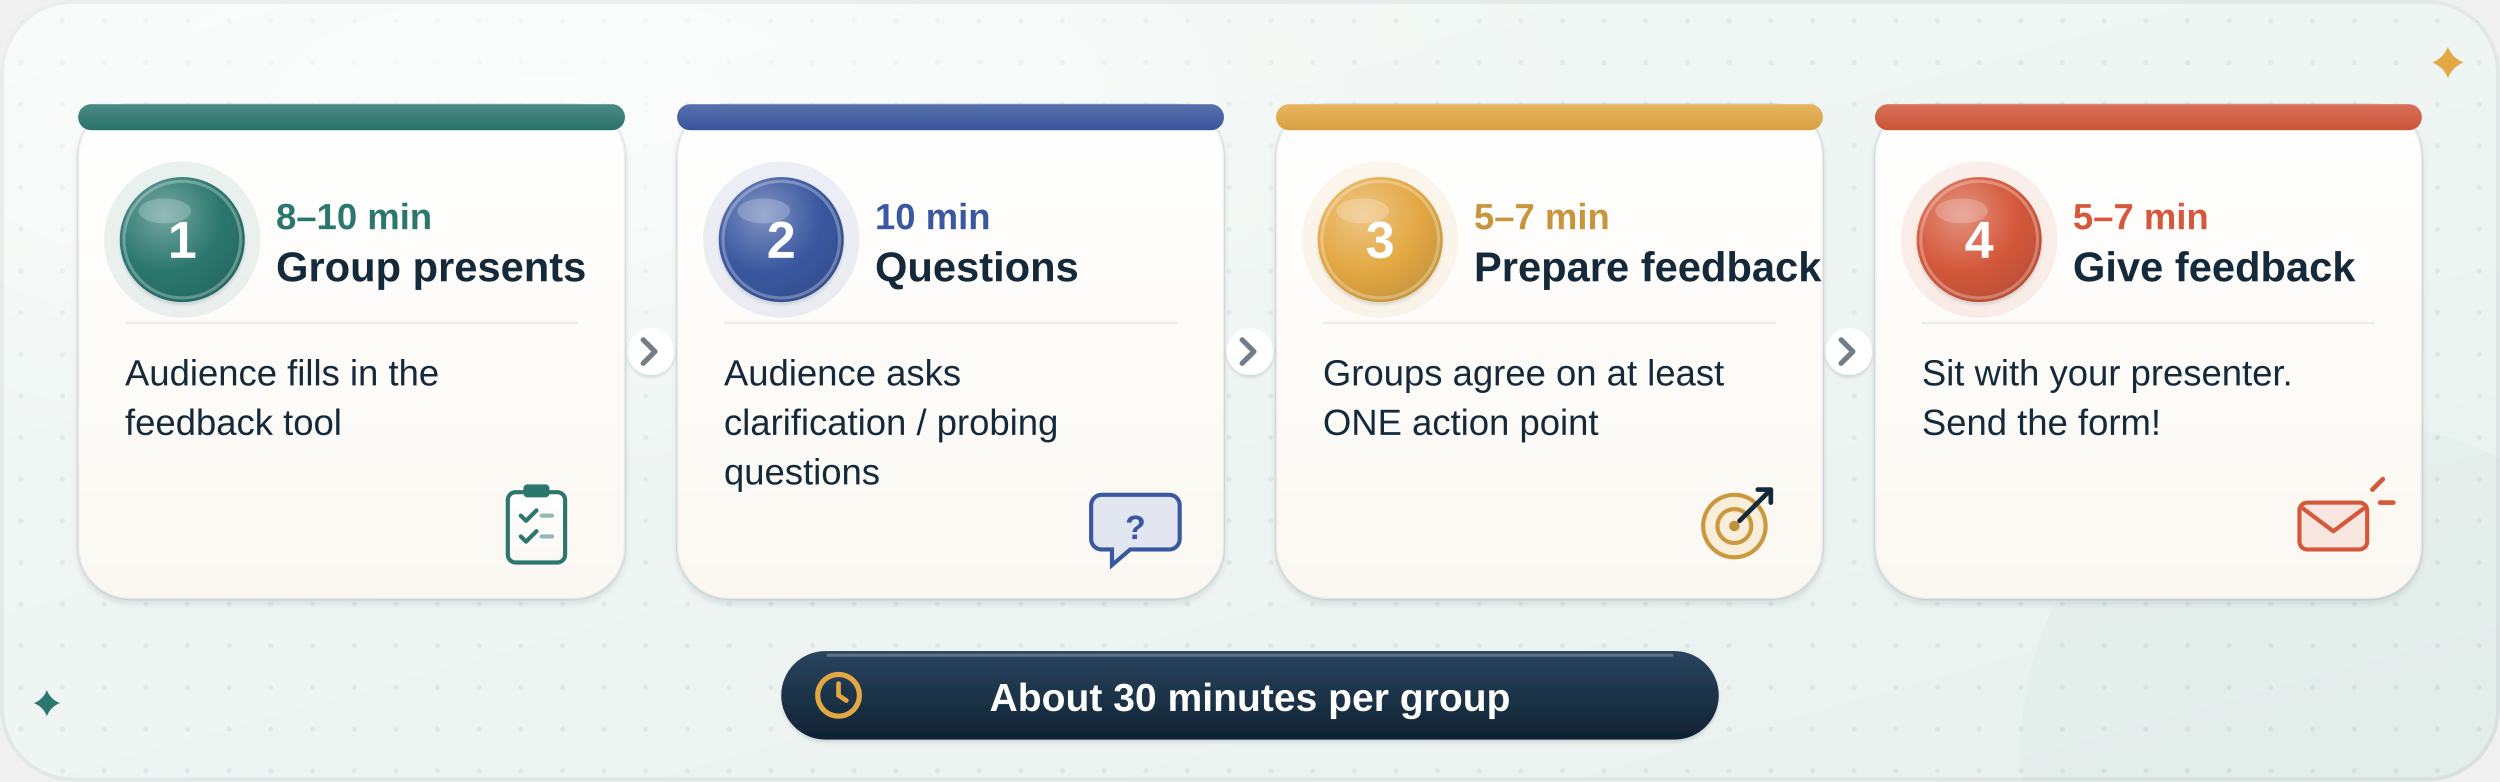
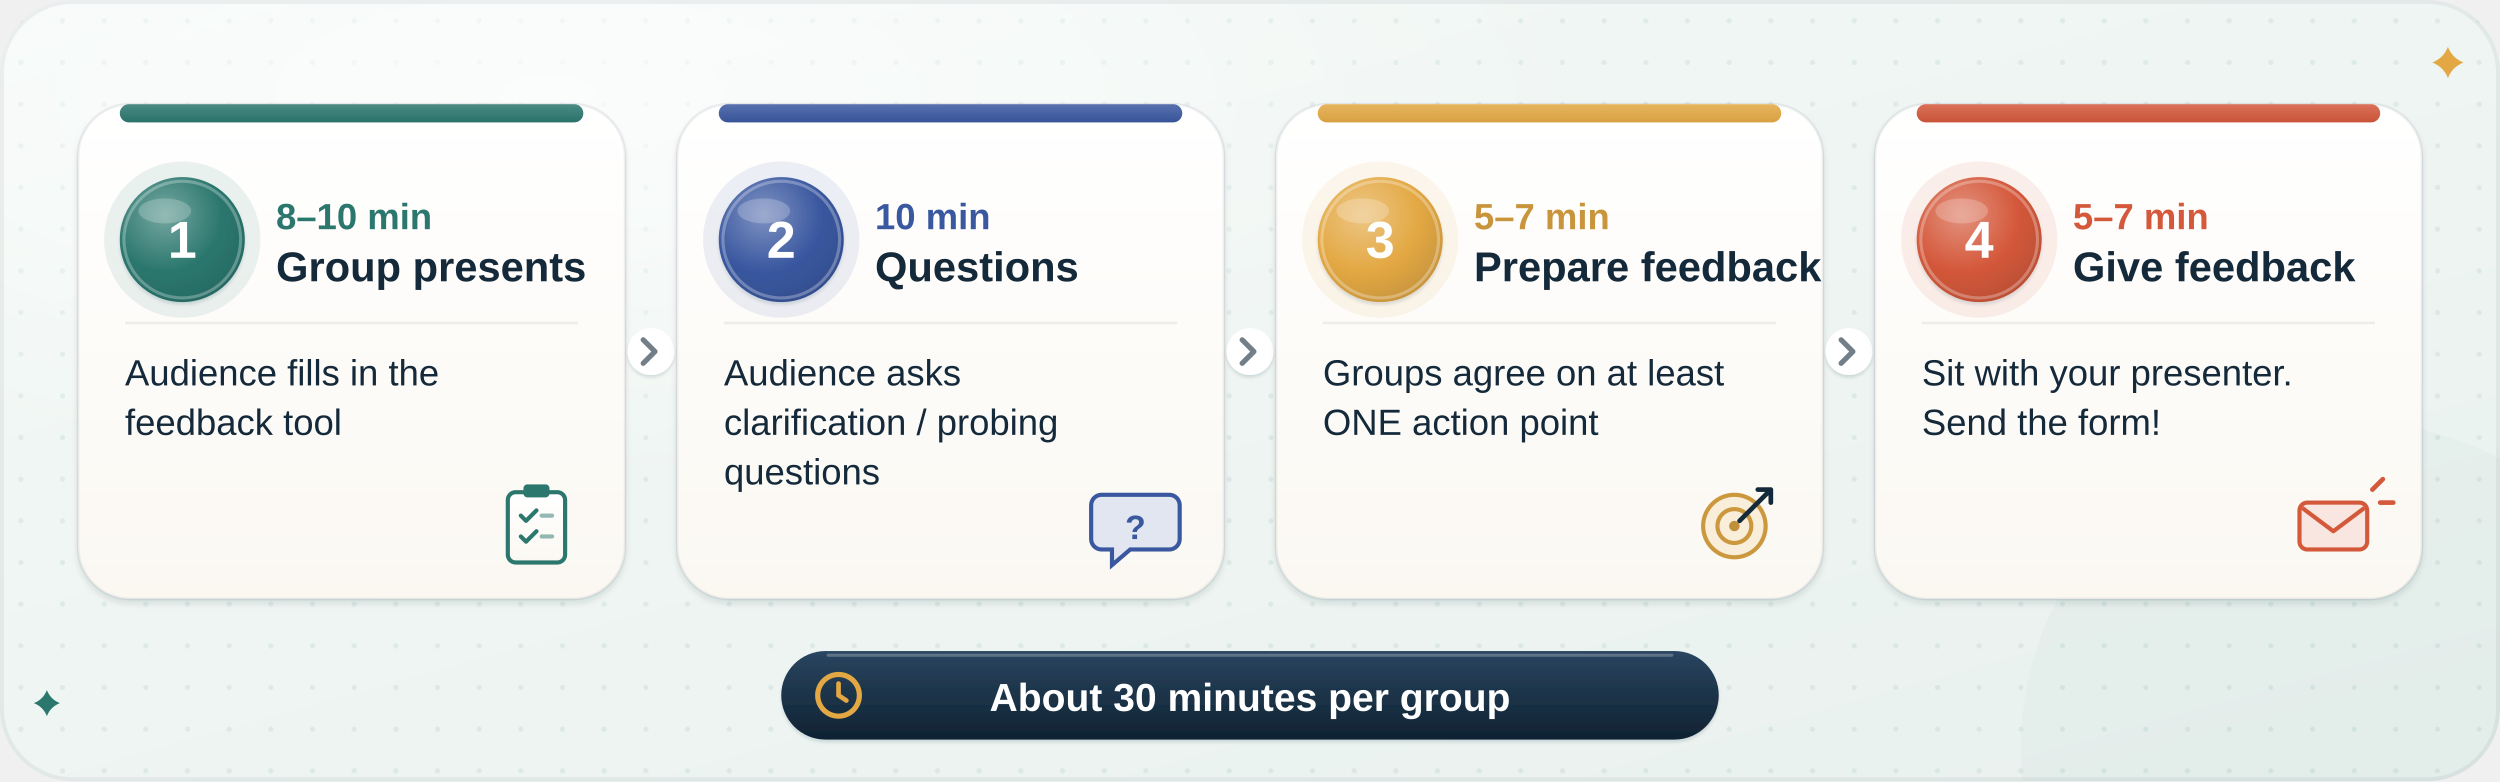
<svg xmlns="http://www.w3.org/2000/svg" viewBox="0 0 960 300" fill="none" role="img" aria-label="Each group presentation in four steps, about 30 minutes. 1 (8–10 min): the group presents and the audience fills in the feedback tool. 2 (10 min): questions — the audience asks clarification or probing questions. 3 (5–7 min): groups prepare their feedback with at least one action point. 4 (5–7 min): groups give feedback to their presenter and send the form.">
  <style>
.fl{animation:fl 6s ease-in-out infinite;transform-box:fill-box;transform-origin:center}.f2{animation-delay:-2s}.f3{animation-delay:-4s}
.tw{animation:tw 3.2s ease-in-out infinite;transform-box:fill-box;transform-origin:center}.t2{animation-delay:-1.1s}.t3{animation-delay:-2.2s}
.pu{animation:pu 3s ease-in-out infinite;transform-box:fill-box;transform-origin:center}.p2{animation-delay:-1s}.p3{animation-delay:-2s}
.ha{animation:ha 3s ease-out infinite;transform-box:fill-box;transform-origin:center}.h2{animation-delay:-1.5s}
.dr{stroke-dasharray:7 9;animation:dr 2.2s linear infinite}
.bl{animation:bl 4.6s infinite;transform-box:fill-box;transform-origin:center}.b2{animation-delay:-1.7s}.b3{animation-delay:-3.1s}
.sw{animation:sw 3.6s ease-in-out infinite;transform-box:fill-box;transform-origin:0% 50%}
.rk{animation:rk 3.6s ease-in-out infinite;transform-box:fill-box;transform-origin:50% 100%}
.sh{animation:sh 6s ease-in-out infinite}
.sp{animation:sp 14s linear infinite;transform-box:fill-box;transform-origin:center}
.ri{animation:ri 1.6s ease-in-out infinite;transform-box:fill-box;transform-origin:center}
.st{animation:st 3.4s ease-in-out infinite}.s2{animation-delay:-1.7s}
@keyframes fl{0%,100%{transform:translateY(0)}50%{transform:translateY(-3px)}}
@keyframes tw{0%,100%{opacity:.35;transform:scale(.7)}50%{opacity:1;transform:scale(1.05)}}
@keyframes pu{0%,100%{transform:scale(1)}50%{transform:scale(1.06)}}
@keyframes ha{0%{opacity:.55;transform:scale(.85)}100%{opacity:0;transform:scale(1.45)}}
@keyframes dr{to{stroke-dashoffset:-32}}
@keyframes bl{0%,93%,100%{transform:scaleY(1)}96%{transform:scaleY(.1)}}
@keyframes sw{0%,100%{transform:rotate(-4deg)}50%{transform:rotate(4deg)}}
@keyframes rk{0%,100%{transform:rotate(-3deg)}50%{transform:rotate(3deg)}}
@keyframes sh{0%,100%{opacity:0}45%,55%{opacity:.5}}
@keyframes sp{to{transform:rotate(360deg)}}
@keyframes ri{0%,100%{transform:rotate(-8deg)}50%{transform:rotate(8deg)}}
@keyframes st{0%{opacity:0;transform:translateY(3px)}40%{opacity:.8}100%{opacity:0;transform:translateY(-8px)}}
@media (prefers-reduced-motion: reduce) { * { animation: none !important; } .ha{opacity:0} .st{opacity:.6} }
</style>
  <defs>
    <filter id="pc-sh" x="-25%" y="-25%" width="150%" height="160%">
      <feDropShadow dx="0" dy="9" stdDeviation="10" flood-color="#14293a" flood-opacity=".11" />
      <feDropShadow dx="0" dy="1.5" stdDeviation="1.3" flood-color="#14293a" flood-opacity=".13" />
    </filter>
    <filter id="pc-sm" x="-40%" y="-40%" width="180%" height="190%">
      <feDropShadow dx="0" dy="3.5" stdDeviation="3.5" flood-color="#14293a" flood-opacity=".17" />
      <feDropShadow dx="0" dy="1" stdDeviation=".7" flood-color="#14293a" flood-opacity=".14" />
    </filter>
    <filter id="pc-bl" x="-50%" y="-50%" width="200%" height="200%">
      <feGaussianBlur stdDeviation="6" />
    </filter>
    <linearGradient id="pc-pap" x1="0" y1="0" x2="0" y2="1">
      <stop offset="0" stop-color="#ffffff" />
      <stop offset="1" stop-color="#fbf8f2" />
    </linearGradient>
    <radialGradient id="pc-glo" cx=".5" cy=".5" r=".5">
      <stop offset="0" stop-color="#fff" stop-opacity=".9" />
      <stop offset="1" stop-color="#fff" stop-opacity="0" />
    </radialGradient>
    <linearGradient id="pc-gls" x1="0" y1="0" x2="0" y2="1">
      <stop offset="0" stop-color="#fff" stop-opacity=".38" />
      <stop offset="1" stop-color="#fff" stop-opacity="0" />
    </linearGradient>
    <linearGradient id="pc-bg" x1="0" y1="0" x2=".9" y2="1">
      <stop offset="0" stop-color="#f4f9f7" />
      <stop offset="1" stop-color="#e9f1ee" />
    </linearGradient>
    <pattern id="pc-dt" width="16" height="16" patternUnits="userSpaceOnUse">
      <circle cx="8" cy="8" r="1" fill="#2b776e" opacity="0.09" />
    </pattern>
    <clipPath id="pc-cl">
      <rect width="960" height="300" rx="28" />
    </clipPath>
    <linearGradient id="pc-g0" x1="0" y1="0" x2="0" y2="1">
      <stop offset="0" stop-color="#4b8b84" />
      <stop offset="1" stop-color="#29716a" />
    </linearGradient>
    <radialGradient id="pc-g1" cx=".36" cy=".3" r=".75">
      <stop offset="0" stop-color="#75a7a1" />
      <stop offset=".6" stop-color="#2b776e" />
      <stop offset="1" stop-color="#266a63" />
    </radialGradient>
    <linearGradient id="pc-g2" x1="0" y1="0" x2="0" y2="1">
      <stop offset="0" stop-color="#5871ae" />
      <stop offset="1" stop-color="#375499" />
    </linearGradient>
    <radialGradient id="pc-g3" cx=".36" cy=".3" r=".75">
      <stop offset="0" stop-color="#7f92c1" />
      <stop offset=".6" stop-color="#3a58a0" />
      <stop offset="1" stop-color="#334e8f" />
    </radialGradient>
    <linearGradient id="pc-g4" x1="0" y1="0" x2="0" y2="1">
      <stop offset="0" stop-color="#e7b55f" />
      <stop offset="1" stop-color="#d8a041" />
    </linearGradient>
    <radialGradient id="pc-g5" cx=".36" cy=".3" r=".75">
      <stop offset="0" stop-color="#edc685" />
      <stop offset=".6" stop-color="#e3a843" />
      <stop offset="1" stop-color="#c8953d" />
    </radialGradient>
    <linearGradient id="pc-g6" x1="0" y1="0" x2="0" y2="1">
      <stop offset="0" stop-color="#da7158" />
      <stop offset="1" stop-color="#c95438" />
    </linearGradient>
    <radialGradient id="pc-g7" cx=".36" cy=".3" r=".75">
      <stop offset="0" stop-color="#e3927f" />
      <stop offset=".6" stop-color="#d4583a" />
      <stop offset="1" stop-color="#bb4e35" />
    </radialGradient>
    <linearGradient id="pc-nv" x1="0" y1="0" x2="0" y2="1">
      <stop offset="0" stop-color="#2a4560" />
      <stop offset="1" stop-color="#0f2232" />
    </linearGradient>
  </defs>
  <g clip-path="url(#pc-cl)">
    <rect width="960" height="300" fill="url(#pc-bg)" />
    <rect width="960" height="300" fill="url(#pc-dt)" />
    <ellipse cx="211" cy="36" rx="403" ry="150" fill="url(#pc-glo)" opacity=".75" />
    <circle cx="902" cy="288" r="126" fill="#2b776e" opacity=".035" />
    <rect x=".75" y=".75" width="958.5" height="298.5" rx="27.25" stroke="#14293a" stroke-opacity=".06" stroke-width="1.5" />
  </g>
  <rect x="30" y="40" width="210" height="190" rx="20" fill="url(#pc-pap)" stroke="#14293a" stroke-opacity=".07" stroke-width="1" filter="url(#pc-sh)" />
  <path d="M50 41.6H220" stroke="#fff" stroke-width="1.4" stroke-linecap="round" opacity=".95" />
  <path d="M30 60V58a18 18 0 0 1 18-18h174a18 18 0 0 1 18 18v2z" fill="#2b776e" opacity=".0" />
-   <rect x="30" y="40" width="210" height="10" rx="5" fill="url(#pc-g0)" />
+   <rect x="46" y="40" width="178" height="7" rx="3.5" fill="url(#pc-g0)" />
  <circle cx="70" cy="92" r="30" fill="#2b776e" opacity=".1" />
  <g class="pu">
    <circle cx="70" cy="92" r="24" fill="url(#pc-g1)" filter="url(#pc-sm)" />
    <circle cx="70" cy="92" r="22.4" stroke="#fff" stroke-opacity=".28" stroke-width="1.2" />
    <ellipse cx="63.3" cy="81.0" rx="10.1" ry="4.8" fill="#fff" opacity=".22" />
    <text x="70" y="99.00" font-family="'Helvetica Neue', Arial, sans-serif" font-weight="800" font-size="20" fill="#fff" text-anchor="middle">1</text>
  </g>
  <text x="106" y="88" font-family="'Helvetica Neue', Arial, sans-serif" font-weight="800" font-size="14" fill="#2b776e">8–10 min</text>
  <text x="106" y="108" font-family="'Helvetica Neue', Arial, sans-serif" font-weight="800" font-size="16" fill="#14293a">Group presents</text>
  <path d="M48 124h174" stroke="#14293a" stroke-opacity=".07" />
  <text x="48" y="148" font-family="'Helvetica Neue', Arial, sans-serif" font-weight="500" font-size="14" fill="#14293a">Audience fills in the</text>
  <text x="48" y="167" font-family="'Helvetica Neue', Arial, sans-serif" font-weight="500" font-size="14" fill="#14293a">feedback tool</text>
-   <g class="fl " transform="translate(206 202)">
-     <rect x="-11" y="-13" width="22" height="27" rx="3" fill="url(#pc-pap)" stroke="#2b776e" stroke-width="1.6" />
-     <rect x="-5" y="-16" width="10" height="5" rx="1.5" fill="#2b776e" />
-     <path d="M-6-4l2 2 4-4M-6 4l2 2 4-4" stroke="#2b776e" stroke-width="1.6" stroke-linecap="round" stroke-linejoin="round" />
-     <path d="M2-4h4M2 4h4" stroke="#2b776e" stroke-opacity=".5" stroke-width="1.6" stroke-linecap="round" />
+   <g transform="translate(206 202)">
+     <g class="fl ">
+       <rect x="-11" y="-13" width="22" height="27" rx="3" fill="url(#pc-pap)" stroke="#2b776e" stroke-width="1.6" />
+       <rect x="-5" y="-16" width="10" height="5" rx="1.5" fill="#2b776e" />
+       <path d="M-6-4l2 2 4-4M-6 4l2 2 4-4" stroke="#2b776e" stroke-width="1.6" stroke-linecap="round" stroke-linejoin="round" />
+       <path d="M2-4h4M2 4h4" stroke="#2b776e" stroke-opacity=".5" stroke-width="1.6" stroke-linecap="round" />
+     </g>
  </g>
  <circle cx="250" cy="135" r="9" fill="#fff" filter="url(#pc-sm)" />
  <path d="M247 130.5l4.5 4.5-4.5 4.5" stroke="#14293a" stroke-opacity=".6" stroke-width="2" stroke-linecap="round" stroke-linejoin="round" />
  <rect x="260" y="40" width="210" height="190" rx="20" fill="url(#pc-pap)" stroke="#14293a" stroke-opacity=".07" stroke-width="1" filter="url(#pc-sh)" />
  <path d="M280 41.6H450" stroke="#fff" stroke-width="1.4" stroke-linecap="round" opacity=".95" />
  <path d="M260 60V58a18 18 0 0 1 18-18h174a18 18 0 0 1 18 18v2z" fill="#3a58a0" opacity=".0" />
-   <rect x="260" y="40" width="210" height="10" rx="5" fill="url(#pc-g2)" />
+   <rect x="276" y="40" width="178" height="7" rx="3.5" fill="url(#pc-g2)" />
  <circle cx="300" cy="92" r="30" fill="#3a58a0" opacity=".1" />
  <g class="pu p2">
    <circle cx="300" cy="92" r="24" fill="url(#pc-g3)" filter="url(#pc-sm)" />
    <circle cx="300" cy="92" r="22.4" stroke="#fff" stroke-opacity=".28" stroke-width="1.2" />
    <ellipse cx="293.3" cy="81.0" rx="10.1" ry="4.8" fill="#fff" opacity=".22" />
    <text x="300" y="99.00" font-family="'Helvetica Neue', Arial, sans-serif" font-weight="800" font-size="20" fill="#fff" text-anchor="middle">2</text>
  </g>
  <text x="336" y="88" font-family="'Helvetica Neue', Arial, sans-serif" font-weight="800" font-size="14" fill="#3a58a0">10 min</text>
  <text x="336" y="108" font-family="'Helvetica Neue', Arial, sans-serif" font-weight="800" font-size="16" fill="#14293a">Questions</text>
  <path d="M278 124h174" stroke="#14293a" stroke-opacity=".07" />
  <text x="278" y="148" font-family="'Helvetica Neue', Arial, sans-serif" font-weight="500" font-size="14" fill="#14293a">Audience asks</text>
  <text x="278" y="167" font-family="'Helvetica Neue', Arial, sans-serif" font-weight="500" font-size="14" fill="#14293a">clarification / probing</text>
  <text x="278" y="186" font-family="'Helvetica Neue', Arial, sans-serif" font-weight="500" font-size="14" fill="#14293a">questions</text>
-   <g class="fl f2" transform="translate(436 202)">
-     <path d="M-13-12h26a4 4 0 0 1 4 4v13a4 4 0 0 1-4 4H-2l-7 6v-6h-4a4 4 0 0 1-4-4V-8a4 4 0 0 1 4-4z" fill="#e1e6f1" stroke="#3a58a0" stroke-width="1.6" />
-     <text x="0" y="5" font-family="'Helvetica Neue', Arial, sans-serif" font-weight="900" font-size="13" fill="#3a58a0" text-anchor="middle">?</text>
+   <g transform="translate(436 202)">
+     <g class="fl f2">
+       <path d="M-13-12h26a4 4 0 0 1 4 4v13a4 4 0 0 1-4 4H-2l-7 6v-6h-4a4 4 0 0 1-4-4V-8a4 4 0 0 1 4-4z" fill="#e1e6f1" stroke="#3a58a0" stroke-width="1.6" />
+       <text x="0" y="5" font-family="'Helvetica Neue', Arial, sans-serif" font-weight="900" font-size="13" fill="#3a58a0" text-anchor="middle">?</text>
+     </g>
  </g>
  <circle cx="480" cy="135" r="9" fill="#fff" filter="url(#pc-sm)" />
  <path d="M477 130.5l4.5 4.5-4.5 4.5" stroke="#14293a" stroke-opacity=".6" stroke-width="2" stroke-linecap="round" stroke-linejoin="round" />
  <rect x="490" y="40" width="210" height="190" rx="20" fill="url(#pc-pap)" stroke="#14293a" stroke-opacity=".07" stroke-width="1" filter="url(#pc-sh)" />
  <path d="M510 41.6H680" stroke="#fff" stroke-width="1.4" stroke-linecap="round" opacity=".95" />
  <path d="M490 60V58a18 18 0 0 1 18-18h174a18 18 0 0 1 18 18v2z" fill="#e3a843" opacity=".0" />
-   <rect x="490" y="40" width="210" height="10" rx="5" fill="url(#pc-g4)" />
+   <rect x="506" y="40" width="178" height="7" rx="3.5" fill="url(#pc-g4)" />
  <circle cx="530" cy="92" r="30" fill="#e3a843" opacity=".1" />
  <g class="pu p3">
    <circle cx="530" cy="92" r="24" fill="url(#pc-g5)" filter="url(#pc-sm)" />
    <circle cx="530" cy="92" r="22.4" stroke="#fff" stroke-opacity=".28" stroke-width="1.2" />
    <ellipse cx="523.3" cy="81.0" rx="10.1" ry="4.8" fill="#fff" opacity=".22" />
    <text x="530" y="99.00" font-family="'Helvetica Neue', Arial, sans-serif" font-weight="800" font-size="20" fill="#fff" text-anchor="middle">3</text>
  </g>
  <text x="566" y="88" font-family="'Helvetica Neue', Arial, sans-serif" font-weight="800" font-size="14" fill="#c8953d">5–7 min</text>
  <text x="566" y="108" font-family="'Helvetica Neue', Arial, sans-serif" font-weight="800" font-size="16" fill="#14293a">Prepare feedback</text>
  <path d="M508 124h174" stroke="#14293a" stroke-opacity=".07" />
  <text x="508" y="148" font-family="'Helvetica Neue', Arial, sans-serif" font-weight="500" font-size="14" fill="#14293a">Groups agree on at least</text>
  <text x="508" y="167" font-family="'Helvetica Neue', Arial, sans-serif" font-weight="500" font-size="14" fill="#14293a">ONE action point</text>
-   <g class="fl f3" transform="translate(666 202)">
-     <circle r="12" fill="#f9eed9" stroke="#cc983e" stroke-width="1.6" />
-     <circle r="6.5" stroke="#cc983e" stroke-width="1.6" />
-     <circle r="2" fill="#c1903c" />
-     <path d="M2-2l11-11M9-14l5 0 0 5" stroke="#14293a" stroke-width="1.8" stroke-linecap="round" stroke-linejoin="round" />
+   <g transform="translate(666 202)">
+     <g class="fl f3">
+       <circle r="12" fill="#f9eed9" stroke="#cc983e" stroke-width="1.6" />
+       <circle r="6.5" stroke="#cc983e" stroke-width="1.6" />
+       <circle r="2" fill="#c1903c" />
+       <path d="M2-2l11-11M9-14l5 0 0 5" stroke="#14293a" stroke-width="1.8" stroke-linecap="round" stroke-linejoin="round" />
+     </g>
  </g>
  <circle cx="710" cy="135" r="9" fill="#fff" filter="url(#pc-sm)" />
  <path d="M707 130.5l4.5 4.5-4.5 4.5" stroke="#14293a" stroke-opacity=".6" stroke-width="2" stroke-linecap="round" stroke-linejoin="round" />
  <rect x="720" y="40" width="210" height="190" rx="20" fill="url(#pc-pap)" stroke="#14293a" stroke-opacity=".07" stroke-width="1" filter="url(#pc-sh)" />
  <path d="M740 41.6H910" stroke="#fff" stroke-width="1.4" stroke-linecap="round" opacity=".95" />
  <path d="M720 60V58a18 18 0 0 1 18-18h174a18 18 0 0 1 18 18v2z" fill="#d4583a" opacity=".0" />
-   <rect x="720" y="40" width="210" height="10" rx="5" fill="url(#pc-g6)" />
+   <rect x="736" y="40" width="178" height="7" rx="3.5" fill="url(#pc-g6)" />
  <circle cx="760" cy="92" r="30" fill="#d4583a" opacity=".1" />
  <g class="pu">
    <circle cx="760" cy="92" r="24" fill="url(#pc-g7)" filter="url(#pc-sm)" />
    <circle cx="760" cy="92" r="22.4" stroke="#fff" stroke-opacity=".28" stroke-width="1.2" />
    <ellipse cx="753.3" cy="81.0" rx="10.1" ry="4.8" fill="#fff" opacity=".22" />
    <text x="760" y="99.00" font-family="'Helvetica Neue', Arial, sans-serif" font-weight="800" font-size="20" fill="#fff" text-anchor="middle">4</text>
  </g>
  <text x="796" y="88" font-family="'Helvetica Neue', Arial, sans-serif" font-weight="800" font-size="14" fill="#d4583a">5–7 min</text>
  <text x="796" y="108" font-family="'Helvetica Neue', Arial, sans-serif" font-weight="800" font-size="16" fill="#14293a">Give feedback</text>
  <path d="M738 124h174" stroke="#14293a" stroke-opacity=".07" />
  <text x="738" y="148" font-family="'Helvetica Neue', Arial, sans-serif" font-weight="500" font-size="14" fill="#14293a">Sit with your presenter.</text>
  <text x="738" y="167" font-family="'Helvetica Neue', Arial, sans-serif" font-weight="500" font-size="14" fill="#14293a">Send the form!</text>
-   <g class="fl " transform="translate(896 202)">
-     <rect x="-13" y="-9" width="26" height="18" rx="3" fill="#f9e6e1" stroke="#d4583a" stroke-width="1.6" />
-     <path d="M-12-7l12 9 12-9" stroke="#d4583a" stroke-width="1.6" stroke-linejoin="round" />
-     <path class="tw" d="M15-14l4-4M18-9h5" stroke="#d4583a" stroke-width="1.8" stroke-linecap="round" />
+   <g transform="translate(896 202)">
+     <g class="fl ">
+       <rect x="-13" y="-9" width="26" height="18" rx="3" fill="#f9e6e1" stroke="#d4583a" stroke-width="1.6" />
+       <path d="M-12-7l12 9 12-9" stroke="#d4583a" stroke-width="1.6" stroke-linejoin="round" />
+       <path class="tw" d="M15-14l4-4M18-9h5" stroke="#d4583a" stroke-width="1.8" stroke-linecap="round" />
+     </g>
  </g>
  <rect x="300" y="250" width="360" height="34" rx="17" fill="url(#pc-nv)" filter="url(#pc-sm)" />
  <path d="M318 251.6H642" stroke="#fff" stroke-opacity=".25" stroke-width="1.2" stroke-linecap="round" />
  <g transform="translate(322 267)">
    <circle r="8" stroke="#e3a843" stroke-width="2" />
    <path d="M0-4.5V0l3 2" stroke="#e3a843" stroke-width="1.8" stroke-linecap="round" />
  </g>
  <text x="480" y="273" font-family="'Helvetica Neue', Arial, sans-serif" font-weight="800" font-size="15" fill="#fff" text-anchor="middle">About 30 minutes per group</text>
  <path class="tw " d="M940 18Q941.68 22.32 946 24Q941.68 25.68 940 30Q938.32 25.68 934 24Q938.32 22.32 940 18Z" fill="#e3a843" />
  <path class="tw t2" d="M18 265Q19.4 268.6 23 270Q19.4 271.4 18 275Q16.6 271.4 13 270Q16.6 268.6 18 265Z" fill="#2b776e" />
</svg>
